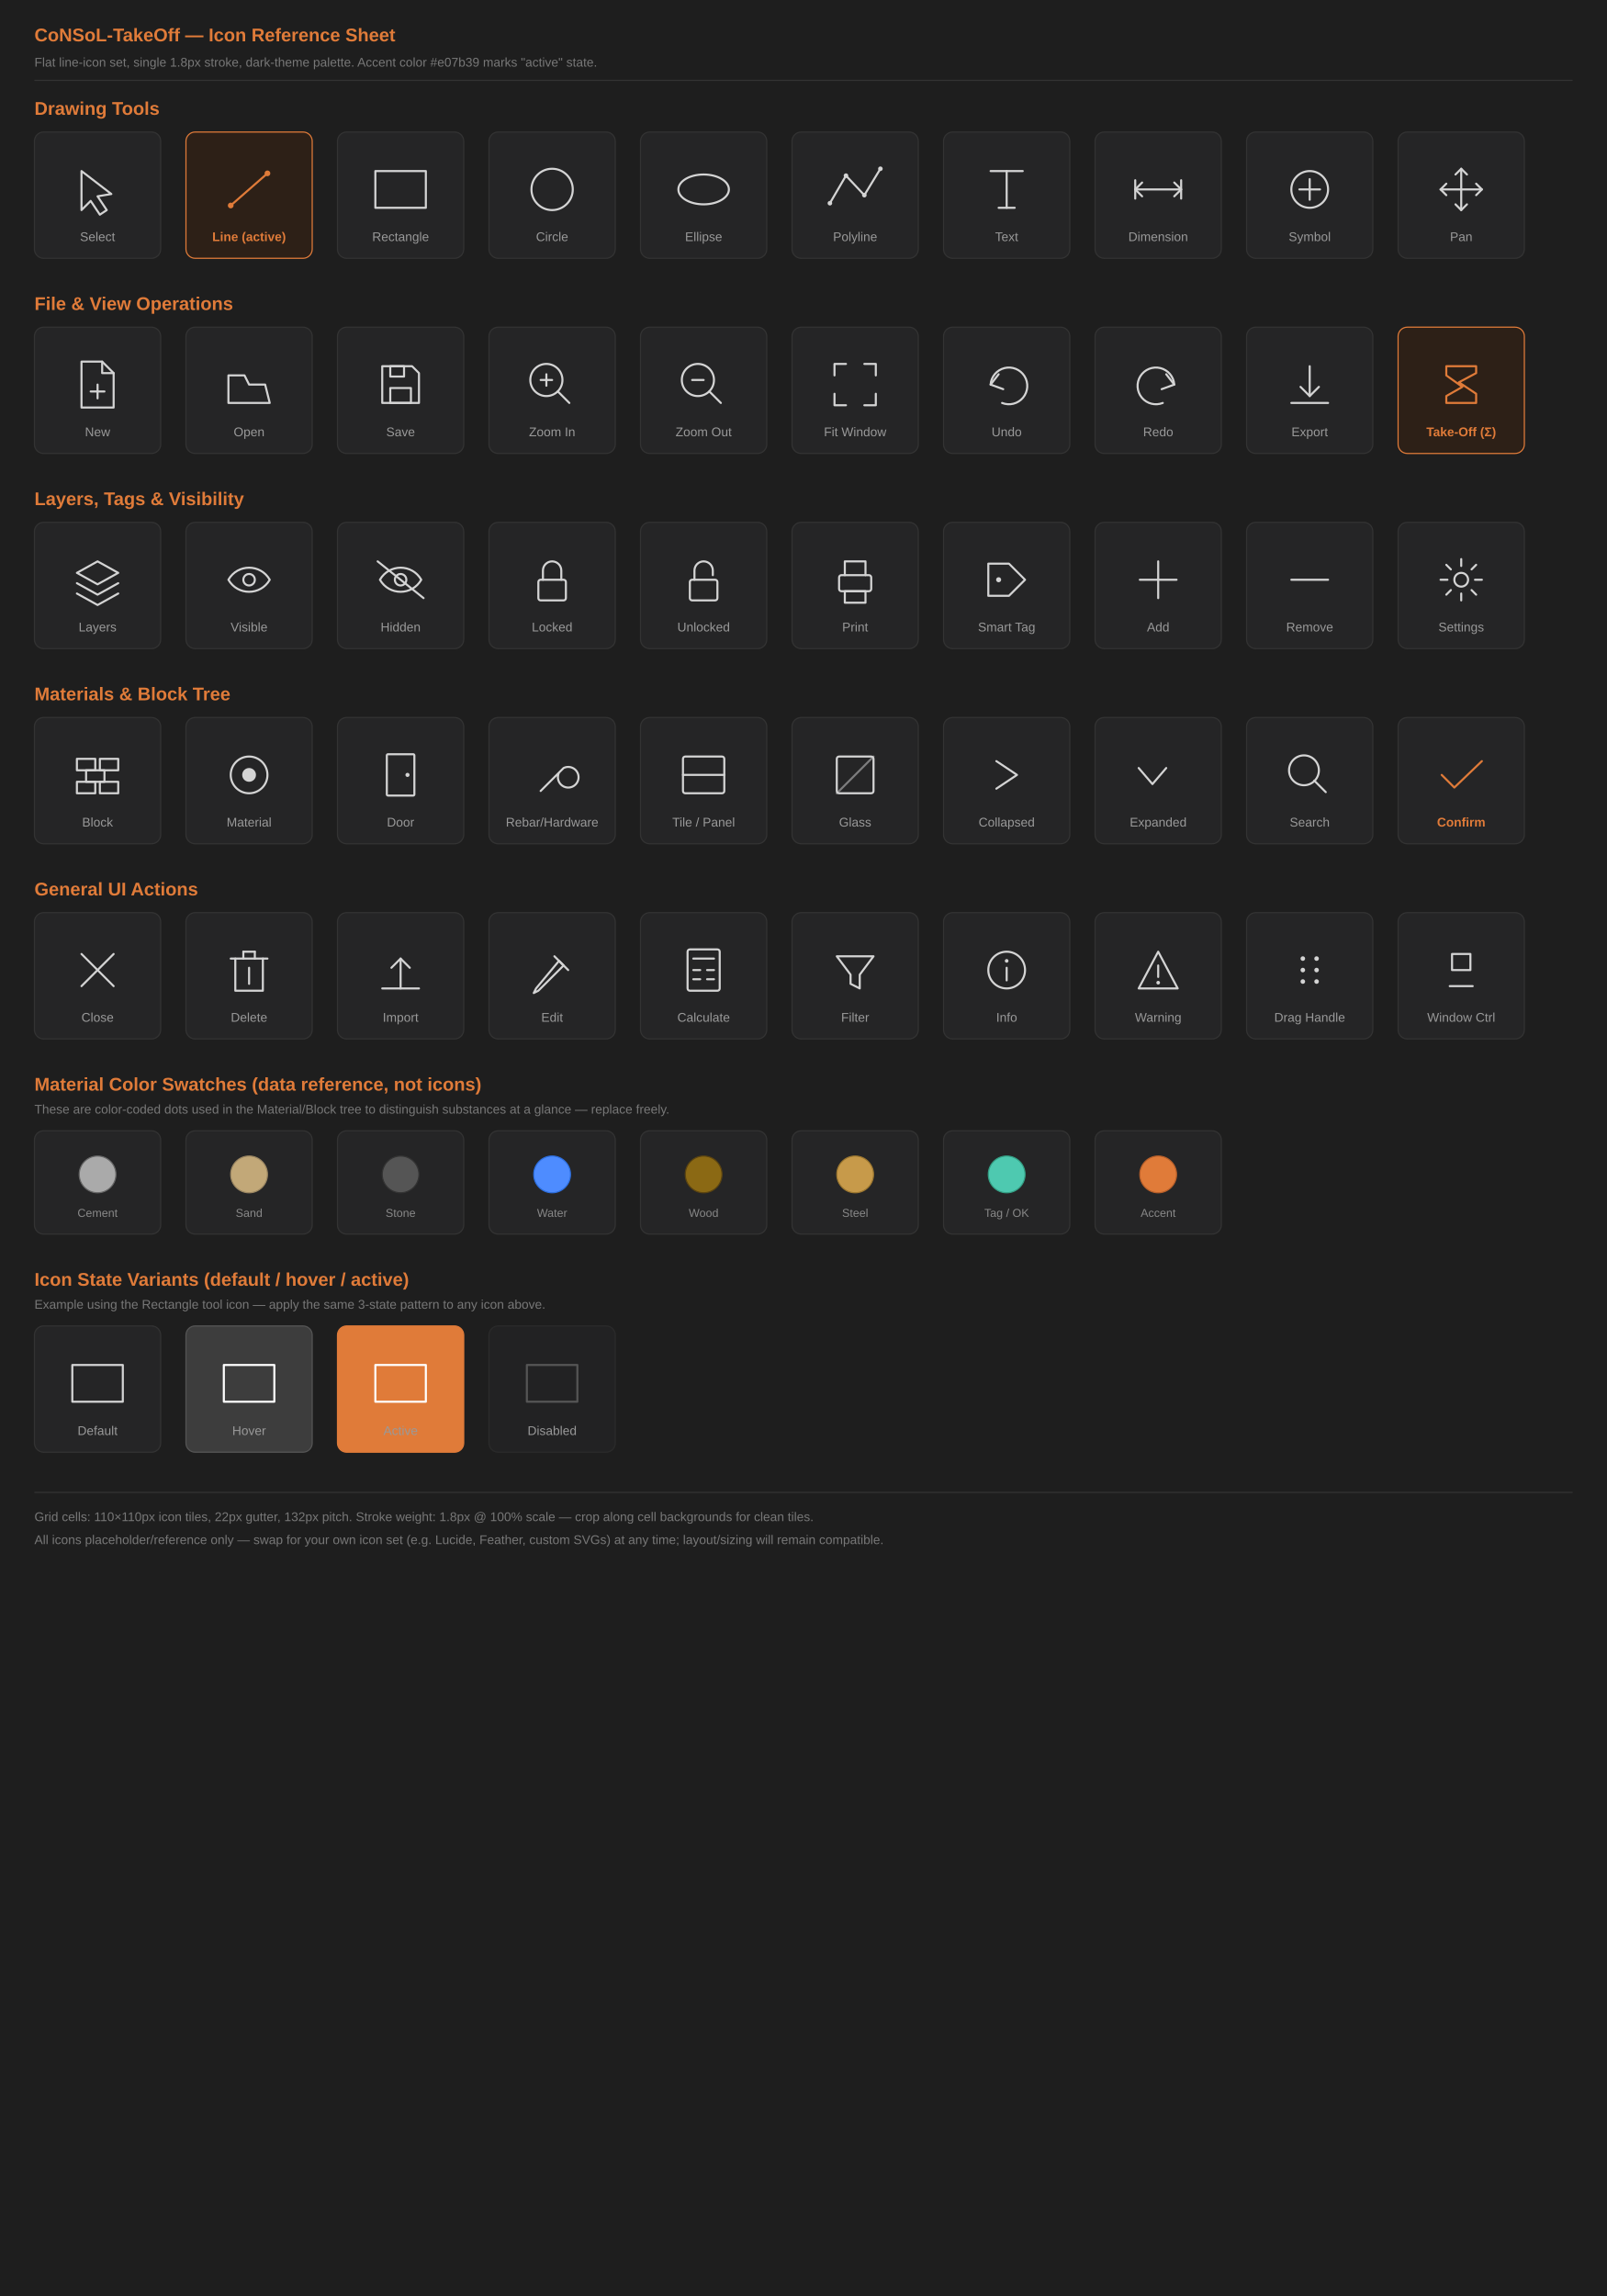
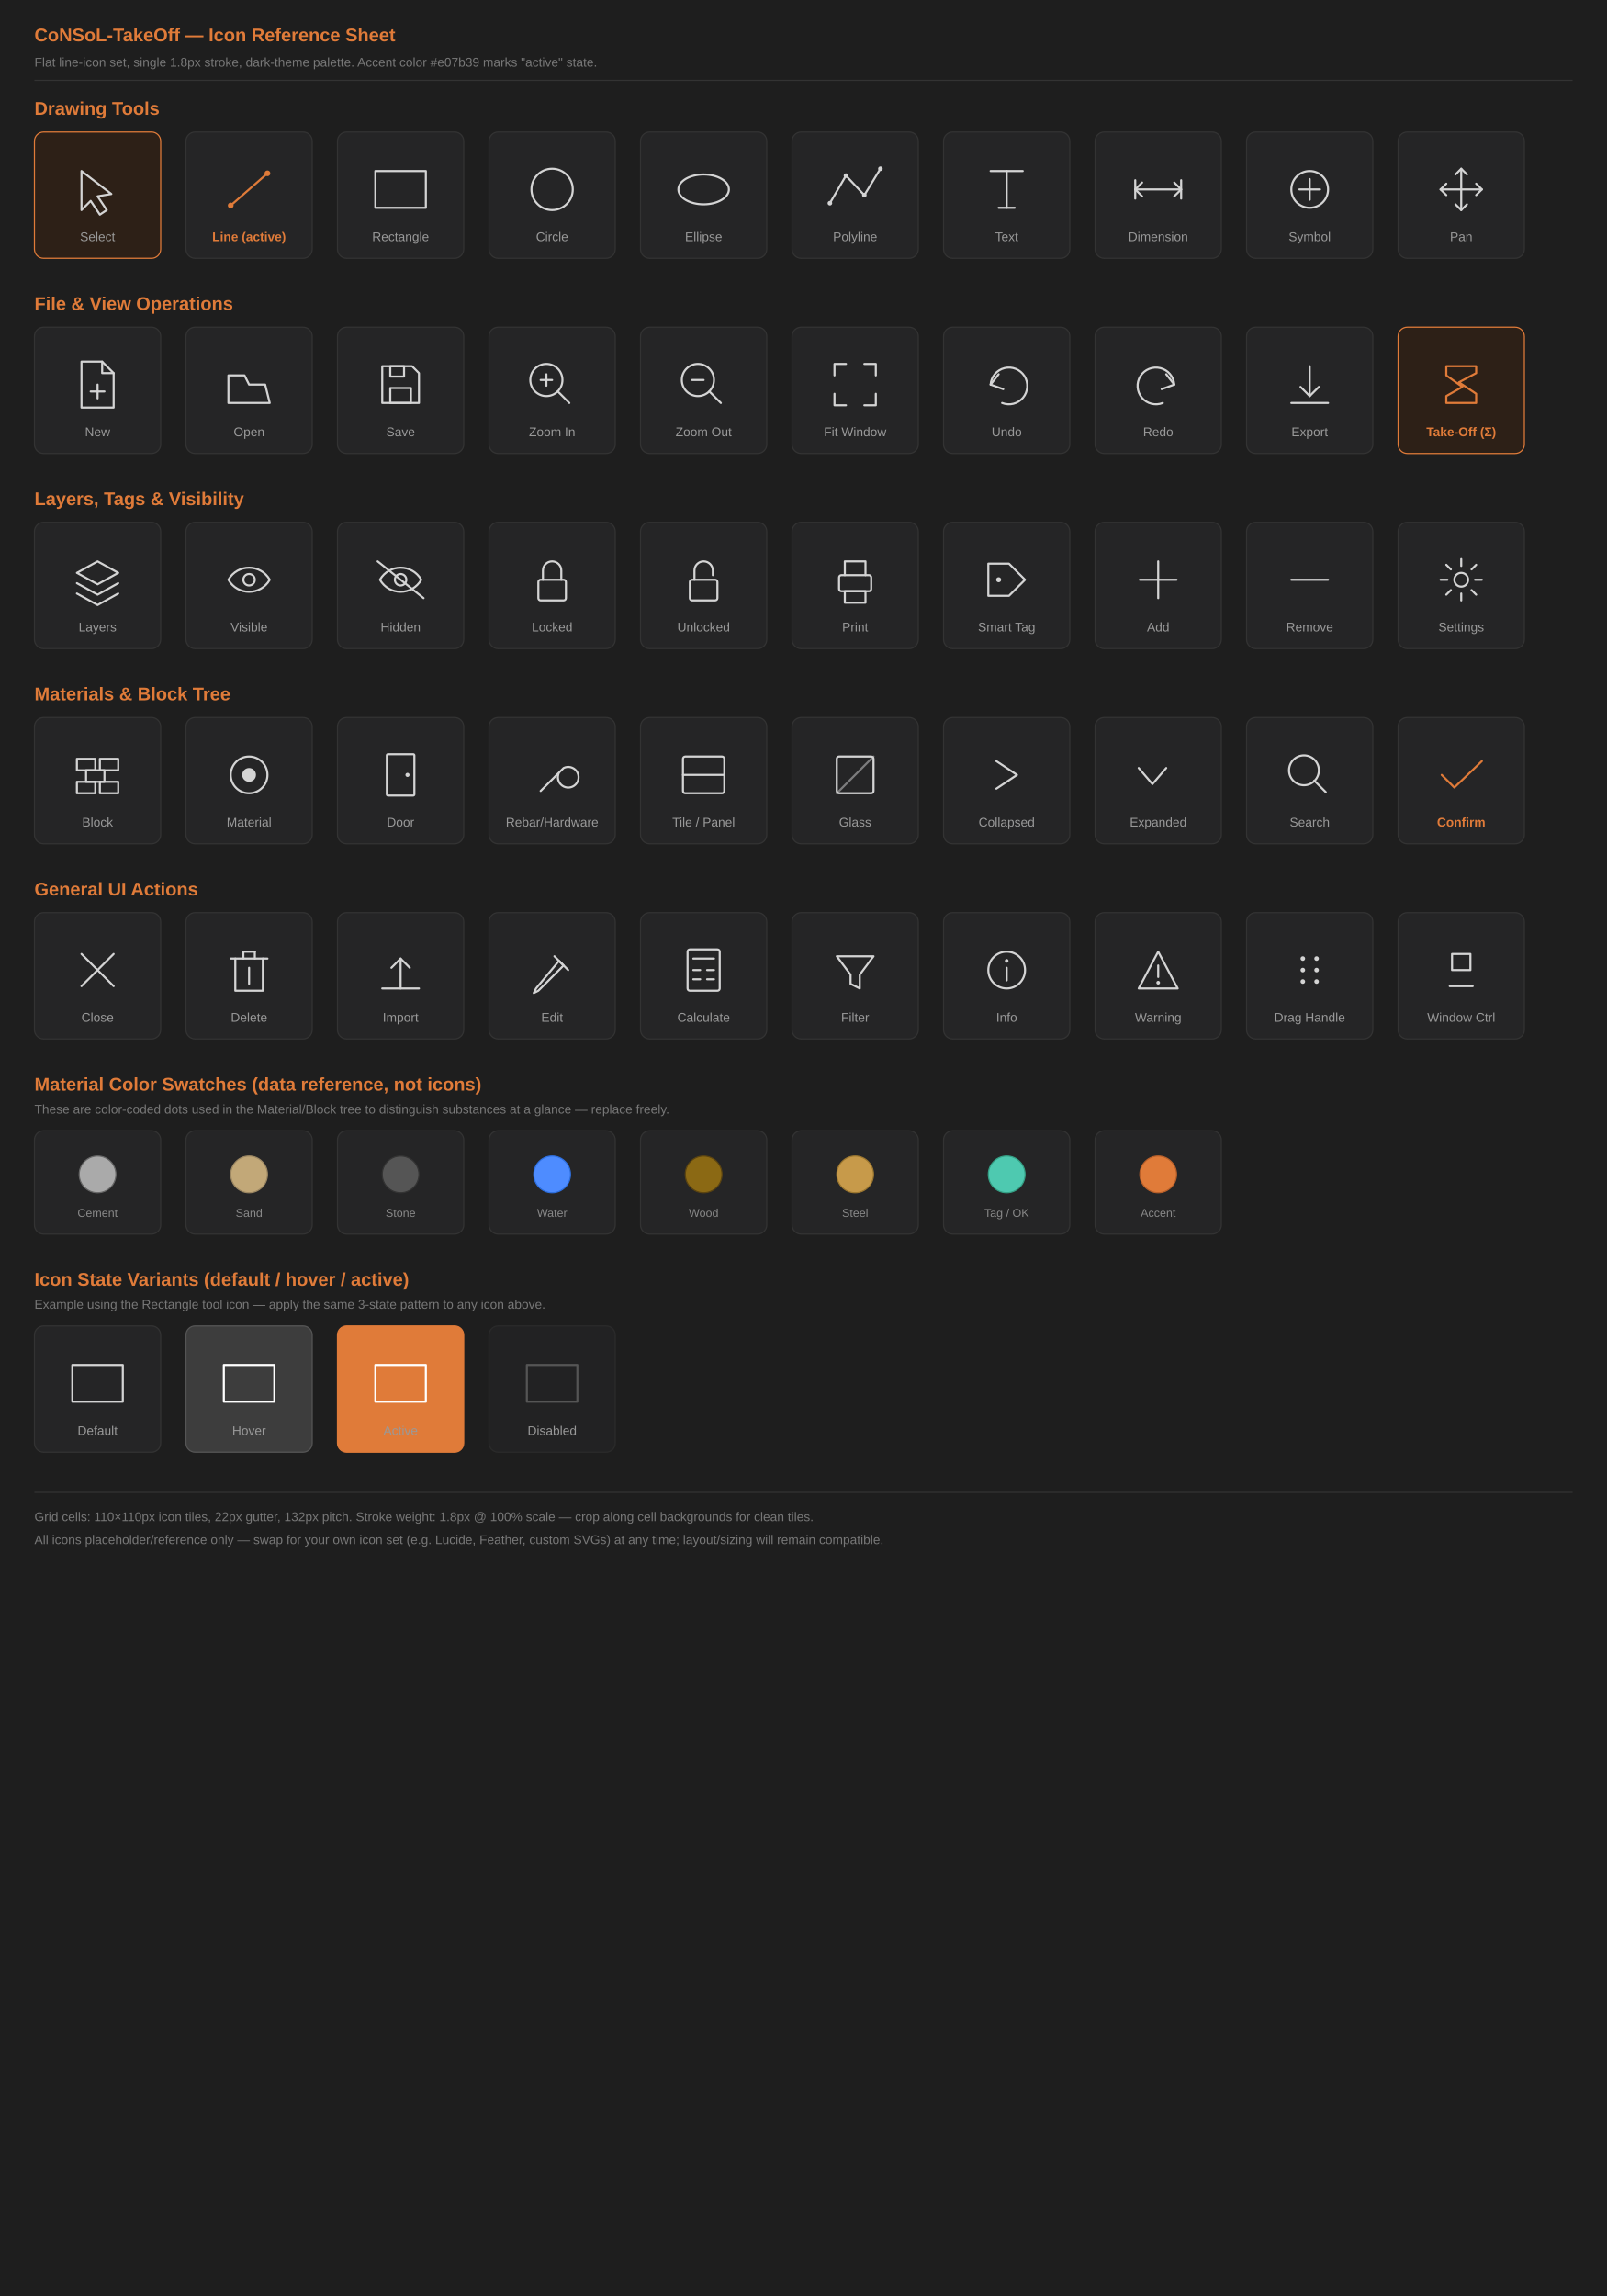
<svg xmlns="http://www.w3.org/2000/svg" width="1400" height="2000" viewBox="0 0 1400 2000">
  <defs>
    <style>
      .bg { fill: #1e1e1e; }
      .cell-bg { fill: #252526; stroke: #333; stroke-width: 1; }
      .cell-bg.active { fill: #2d2017; stroke: #e07b39; }
      .icon-stroke { fill: none; stroke: #d4d4d4; stroke-width: 1.8; stroke-linecap: round; stroke-linejoin: round; }
      .icon-stroke-accent { fill: none; stroke: #e07b39; stroke-width: 1.8; stroke-linecap: round; stroke-linejoin: round; }
      .icon-fill { fill: #d4d4d4; }
      .icon-fill-accent { fill: #e07b39; }
      .label { fill: #999; font-family: 'Segoe UI', Arial, sans-serif; font-size: 11px; text-anchor: middle; }
      .label-accent { fill: #e07b39; font-family: 'Segoe UI', Arial, sans-serif; font-size: 11px; text-anchor: middle; font-weight: 600; }
      .section-title { fill: #e07b39; font-family: 'Segoe UI', Arial, sans-serif; font-size: 16px; font-weight: 700; }
      .section-sub { fill: #777; font-family: 'Segoe UI', Arial, sans-serif; font-size: 11px; }
      .swatch-label { fill: #888; font-family: 'Segoe UI', Arial, sans-serif; font-size: 10px; text-anchor: middle; }
    </style>
  </defs>
  <rect class="bg" width="1400" height="2000" />
  <text x="30" y="36" class="section-title" font-size="22">CoNSoL-TakeOff — Icon Reference Sheet</text>
  <text x="30" y="58" class="section-sub">Flat line-icon set, single 1.8px stroke, dark-theme palette. Accent color #e07b39 marks "active" state.</text>
  <line x1="30" y1="70" x2="1370" y2="70" stroke="#333" stroke-width="1" />
  <text x="30" y="100" class="section-title">Drawing Tools</text>
  <g transform="translate(30,115)">
-     <rect class="cell-bg" width="110" height="110" rx="8" />
+     <rect class="cell-bg active" width="110" height="110" rx="8" />
    <g transform="translate(55,50)">
      <path class="icon-stroke" d="M -14,-16 L 12,4 L 0,6 L 8,18 L 2,22 L -6,10 L -14,18 Z" />
    </g>
    <text x="55" y="95" class="label">Select</text>
  </g>
  <g transform="translate(162,115)">
-     <rect class="cell-bg active" width="110" height="110" rx="8" />
+     <rect class="cell-bg" width="110" height="110" rx="8" />
    <g transform="translate(55,50)">
      <line class="icon-stroke-accent" x1="-16" y1="14" x2="16" y2="-14" />
      <circle class="icon-fill-accent" cx="-16" cy="14" r="2.5" />
      <circle class="icon-fill-accent" cx="16" cy="-14" r="2.5" />
    </g>
    <text x="55" y="95" class="label-accent">Line (active)</text>
  </g>
  <g transform="translate(294,115)">
    <rect class="cell-bg" width="110" height="110" rx="8" />
    <rect class="icon-stroke" x="33" y="34" width="44" height="32" />
    <text x="55" y="95" class="label">Rectangle</text>
  </g>
  <g transform="translate(426,115)">
    <rect class="cell-bg" width="110" height="110" rx="8" />
    <circle class="icon-stroke" cx="55" cy="50" r="18" />
    <text x="55" y="95" class="label">Circle</text>
  </g>
  <g transform="translate(558,115)">
    <rect class="cell-bg" width="110" height="110" rx="8" />
    <ellipse class="icon-stroke" cx="55" cy="50" rx="22" ry="13" />
    <text x="55" y="95" class="label">Ellipse</text>
  </g>
  <g transform="translate(690,115)">
    <rect class="cell-bg" width="110" height="110" rx="8" />
    <polyline class="icon-stroke" points="33,62 47,38 63,55 77,32" />
    <circle class="icon-fill" cx="33" cy="62" r="2" />
    <circle class="icon-fill" cx="47" cy="38" r="2" />
    <circle class="icon-fill" cx="63" cy="55" r="2" />
    <circle class="icon-fill" cx="77" cy="32" r="2" />
    <text x="55" y="95" class="label">Polyline</text>
  </g>
  <g transform="translate(822,115)">
    <rect class="cell-bg" width="110" height="110" rx="8" />
    <g transform="translate(55,50)">
      <line class="icon-stroke" x1="-14" y1="-16" x2="14" y2="-16" />
      <line class="icon-stroke" x1="0" y1="-16" x2="0" y2="16" />
      <line class="icon-stroke" x1="-7" y1="16" x2="7" y2="16" />
    </g>
    <text x="55" y="95" class="label">Text</text>
  </g>
  <g transform="translate(954,115)">
    <rect class="cell-bg" width="110" height="110" rx="8" />
    <g transform="translate(55,50)">
      <line class="icon-stroke" x1="-20" y1="0" x2="20" y2="0" />
      <polyline class="icon-stroke" points="-14,-6 -20,0 -14,6" />
      <polyline class="icon-stroke" points="14,-6 20,0 14,6" />
      <line class="icon-stroke" x1="-20" y1="-8" x2="-20" y2="8" />
      <line class="icon-stroke" x1="20" y1="-8" x2="20" y2="8" />
    </g>
    <text x="55" y="95" class="label">Dimension</text>
  </g>
  <g transform="translate(1086,115)">
    <rect class="cell-bg" width="110" height="110" rx="8" />
    <g transform="translate(55,50)">
      <circle class="icon-stroke" cx="0" cy="0" r="16" />
      <line class="icon-stroke" x1="0" y1="-9" x2="0" y2="9" />
      <line class="icon-stroke" x1="-9" y1="0" x2="9" y2="0" />
    </g>
    <text x="55" y="95" class="label">Symbol</text>
  </g>
  <g transform="translate(1218,115)">
    <rect class="cell-bg" width="110" height="110" rx="8" />
    <g transform="translate(55,50)">
      <line class="icon-stroke" x1="0" y1="-18" x2="0" y2="18" />
      <line class="icon-stroke" x1="-18" y1="0" x2="18" y2="0" />
      <polyline class="icon-stroke" points="-5,-13 0,-18 5,-13" />
      <polyline class="icon-stroke" points="-5,13 0,18 5,13" />
      <polyline class="icon-stroke" points="-13,-5 -18,0 -13,5" />
      <polyline class="icon-stroke" points="13,-5 18,0 13,5" />
    </g>
    <text x="55" y="95" class="label">Pan</text>
  </g>
  <text x="30" y="270" class="section-title">File &amp; View Operations</text>
  <g transform="translate(30,285)">
    <rect class="cell-bg" width="110" height="110" rx="8" />
    <g transform="translate(55,50)">
      <path class="icon-stroke" d="M -14,-20 L 4,-20 L 14,-10 L 14,20 L -14,20 Z" />
      <polyline class="icon-stroke" points="4,-20 4,-10 14,-10" />
      <line class="icon-stroke" x1="-6" y1="6" x2="6" y2="6" />
      <line class="icon-stroke" x1="0" y1="0" x2="0" y2="12" />
    </g>
    <text x="55" y="95" class="label">New</text>
  </g>
  <g transform="translate(162,285)">
    <rect class="cell-bg" width="110" height="110" rx="8" />
    <g transform="translate(55,52)">
      <path class="icon-stroke" d="M -18,-10 L -18,14 L 18,14 L 14,-2 L 0,-2 L -4,-10 Z" />
    </g>
    <text x="55" y="95" class="label">Open</text>
  </g>
  <g transform="translate(294,285)">
    <rect class="cell-bg" width="110" height="110" rx="8" />
    <g transform="translate(55,50)">
      <path class="icon-stroke" d="M -16,-16 L 10,-16 L 16,-10 L 16,16 L -16,16 Z" />
      <rect class="icon-stroke" x="-9" y="-16" width="12" height="9" />
      <rect class="icon-stroke" x="-9" y="3" width="18" height="13" />
    </g>
    <text x="55" y="95" class="label">Save</text>
  </g>
  <g transform="translate(426,285)">
    <rect class="cell-bg" width="110" height="110" rx="8" />
    <g transform="translate(50,46)">
      <circle class="icon-stroke" cx="0" cy="0" r="14" />
      <line class="icon-stroke" x1="10" y1="10" x2="20" y2="20" />
      <line class="icon-stroke" x1="-5" y1="0" x2="5" y2="0" />
      <line class="icon-stroke" x1="0" y1="-5" x2="0" y2="5" />
    </g>
    <text x="55" y="95" class="label">Zoom In</text>
  </g>
  <g transform="translate(558,285)">
    <rect class="cell-bg" width="110" height="110" rx="8" />
    <g transform="translate(50,46)">
      <circle class="icon-stroke" cx="0" cy="0" r="14" />
      <line class="icon-stroke" x1="10" y1="10" x2="20" y2="20" />
      <line class="icon-stroke" x1="-5" y1="0" x2="5" y2="0" />
    </g>
    <text x="55" y="95" class="label">Zoom Out</text>
  </g>
  <g transform="translate(690,285)">
    <rect class="cell-bg" width="110" height="110" rx="8" />
    <g transform="translate(55,50)">
      <polyline class="icon-stroke" points="-18,-8 -18,-18 -8,-18" />
      <polyline class="icon-stroke" points="8,-18 18,-18 18,-8" />
      <polyline class="icon-stroke" points="18,8 18,18 8,18" />
      <polyline class="icon-stroke" points="-8,18 -18,18 -18,8" />
    </g>
    <text x="55" y="95" class="label">Fit Window</text>
  </g>
  <g transform="translate(822,285)">
    <rect class="cell-bg" width="110" height="110" rx="8" />
    <g transform="translate(55,50)">
      <path class="icon-stroke" d="M -14,0 A 16,16 0 1 1 -4,16" />
      <polyline class="icon-stroke" points="-7,-9 -14,0 -3,4" />
    </g>
    <text x="55" y="95" class="label">Undo</text>
  </g>
  <g transform="translate(954,285)">
    <rect class="cell-bg" width="110" height="110" rx="8" />
    <g transform="translate(55,50)">
      <path class="icon-stroke" d="M 14,0 A 16,16 0 1 0 4,16" />
      <polyline class="icon-stroke" points="7,-9 14,0 3,4" />
    </g>
    <text x="55" y="95" class="label">Redo</text>
  </g>
  <g transform="translate(1086,285)">
    <rect class="cell-bg" width="110" height="110" rx="8" />
    <g transform="translate(55,50)">
      <line class="icon-stroke" x1="0" y1="-16" x2="0" y2="10" />
      <polyline class="icon-stroke" points="-8,2 0,10 8,2" />
      <line class="icon-stroke" x1="-16" y1="16" x2="16" y2="16" />
    </g>
    <text x="55" y="95" class="label">Export</text>
  </g>
  <g transform="translate(1218,285)">
    <rect class="cell-bg active" width="110" height="110" rx="8" />
    <g transform="translate(55,50)">
      <path class="icon-stroke-accent" d="M -13,-16 L 13,-16 L 13,-10 L -2,-2 L 13,8 L 13,16 L -13,16 L -13,10 L 1,2 L -13,-8 Z" />
    </g>
    <text x="55" y="95" class="label-accent">Take-Off (Σ)</text>
  </g>
  <text x="30" y="440" class="section-title">Layers, Tags &amp; Visibility</text>
  <g transform="translate(30,455)">
    <rect class="cell-bg" width="110" height="110" rx="8" />
    <g transform="translate(55,50)">
      <polygon class="icon-stroke" points="0,-16 18,-6 0,4 -18,-6" />
      <polyline class="icon-stroke" points="-18,3 0,13 18,3" />
      <polyline class="icon-stroke" points="-18,12 0,22 18,12" />
    </g>
    <text x="55" y="95" class="label">Layers</text>
  </g>
  <g transform="translate(162,455)">
    <rect class="cell-bg" width="110" height="110" rx="8" />
    <g transform="translate(55,50)">
      <path class="icon-stroke" d="M -18,0 C -10,-14 10,-14 18,0 C 10,14 -10,14 -18,0 Z" />
      <circle class="icon-stroke" cx="0" cy="0" r="5" />
    </g>
    <text x="55" y="95" class="label">Visible</text>
  </g>
  <g transform="translate(294,455)">
    <rect class="cell-bg" width="110" height="110" rx="8" />
    <g transform="translate(55,50)">
      <path class="icon-stroke" d="M -18,0 C -10,-14 10,-14 18,0 C 10,14 -10,14 -18,0 Z" />
      <circle class="icon-stroke" cx="0" cy="0" r="5" />
      <line class="icon-stroke" x1="-20" y1="-16" x2="20" y2="16" />
    </g>
    <text x="55" y="95" class="label">Hidden</text>
  </g>
  <g transform="translate(426,455)">
    <rect class="cell-bg" width="110" height="110" rx="8" />
    <g transform="translate(55,50)">
      <rect class="icon-stroke" x="-12" y="0" width="24" height="18" rx="2" />
      <path class="icon-stroke" d="M -8,0 L -8,-8 A 8,8 0 0 1 8,-8 L 8,0" />
    </g>
    <text x="55" y="95" class="label">Locked</text>
  </g>
  <g transform="translate(558,455)">
    <rect class="cell-bg" width="110" height="110" rx="8" />
    <g transform="translate(55,50)">
      <rect class="icon-stroke" x="-12" y="0" width="24" height="18" rx="2" />
      <path class="icon-stroke" d="M -8,0 L -8,-8 A 8,8 0 0 1 8,-8 L 8,-4" />
    </g>
    <text x="55" y="95" class="label">Unlocked</text>
  </g>
  <g transform="translate(690,455)">
    <rect class="cell-bg" width="110" height="110" rx="8" />
    <g transform="translate(55,50)">
      <rect class="icon-stroke" x="-14" y="-4" width="28" height="14" rx="2" />
      <polyline class="icon-stroke" points="-9,-4 -9,-16 9,-16 9,-4" />
      <rect class="icon-stroke" x="-9" y="10" width="18" height="10" />
    </g>
    <text x="55" y="95" class="label">Print</text>
  </g>
  <g transform="translate(822,455)">
    <rect class="cell-bg" width="110" height="110" rx="8" />
    <g transform="translate(53,50)">
      <path class="icon-stroke" d="M -14,-14 L 4,-14 L 18,0 L 4,14 L -14,14 Z" />
      <circle class="icon-fill" cx="-5" cy="0" r="2.2" />
    </g>
    <text x="55" y="95" class="label">Smart Tag</text>
  </g>
  <g transform="translate(954,455)">
    <rect class="cell-bg" width="110" height="110" rx="8" />
    <g transform="translate(55,50)">
      <line class="icon-stroke" x1="0" y1="-16" x2="0" y2="16" />
      <line class="icon-stroke" x1="-16" y1="0" x2="16" y2="0" />
    </g>
    <text x="55" y="95" class="label">Add</text>
  </g>
  <g transform="translate(1086,455)">
    <rect class="cell-bg" width="110" height="110" rx="8" />
    <g transform="translate(55,50)">
      <line class="icon-stroke" x1="-16" y1="0" x2="16" y2="0" />
    </g>
    <text x="55" y="95" class="label">Remove</text>
  </g>
  <g transform="translate(1218,455)">
    <rect class="cell-bg" width="110" height="110" rx="8" />
    <g transform="translate(55,50)">
      <circle class="icon-stroke" cx="0" cy="0" r="6" />
      <g class="icon-stroke">
        <line x1="0" y1="-18" x2="0" y2="-12" />
        <line x1="0" y1="12" x2="0" y2="18" />
        <line x1="-18" y1="0" x2="-12" y2="0" />
        <line x1="12" y1="0" x2="18" y2="0" />
        <line x1="-13" y1="-13" x2="-9" y2="-9" />
        <line x1="9" y1="9" x2="13" y2="13" />
        <line x1="13" y1="-13" x2="9" y2="-9" />
        <line x1="-9" y1="9" x2="-13" y2="13" />
      </g>
    </g>
    <text x="55" y="95" class="label">Settings</text>
  </g>
  <text x="30" y="610" class="section-title">Materials &amp; Block Tree</text>
  <g transform="translate(30,625)">
    <rect class="cell-bg" width="110" height="110" rx="8" />
    <g transform="translate(55,50)">
      <rect class="icon-stroke" x="-18" y="-14" width="16" height="10" />
      <rect class="icon-stroke" x="2" y="-14" width="16" height="10" />
      <rect class="icon-stroke" x="-10" y="-4" width="16" height="10" />
      <rect class="icon-stroke" x="-18" y="6" width="16" height="10" />
      <rect class="icon-stroke" x="2" y="6" width="16" height="10" />
    </g>
    <text x="55" y="95" class="label">Block</text>
  </g>
  <g transform="translate(162,625)">
    <rect class="cell-bg" width="110" height="110" rx="8" />
    <g transform="translate(55,50)">
      <circle class="icon-stroke" cx="0" cy="0" r="16" />
      <circle class="icon-fill" cx="0" cy="0" r="6" />
    </g>
    <text x="55" y="95" class="label">Material</text>
  </g>
  <g transform="translate(294,625)">
    <rect class="cell-bg" width="110" height="110" rx="8" />
    <g transform="translate(55,52)">
      <rect class="icon-stroke" x="-12" y="-20" width="24" height="36" rx="1" />
      <circle class="icon-fill" cx="6" cy="-2" r="1.8" />
    </g>
    <text x="55" y="95" class="label">Door</text>
  </g>
  <g transform="translate(426,625)">
    <rect class="cell-bg" width="110" height="110" rx="8" />
    <g transform="translate(55,50)">
      <path class="icon-stroke" d="M -10,14 L 6,-2 A 9,9 0 1 0 10,-6 L -6,10 Z" />
    </g>
    <text x="55" y="95" class="label">Rebar/Hardware</text>
  </g>
  <g transform="translate(558,625)">
    <rect class="cell-bg" width="110" height="110" rx="8" />
    <rect class="icon-stroke" x="37" y="34" width="36" height="32" rx="2" />
    <line class="icon-stroke" x1="37" y1="50" x2="73" y2="50" />
    <text x="55" y="95" class="label">Tile / Panel</text>
  </g>
  <g transform="translate(690,625)">
    <rect class="cell-bg" width="110" height="110" rx="8" />
    <g transform="translate(55,50)">
      <rect class="icon-stroke" x="-16" y="-16" width="32" height="32" rx="2" />
      <line class="icon-stroke" x1="-16" y1="16" x2="16" y2="-16" stroke-width="1.2" opacity="0.5" />
    </g>
    <text x="55" y="95" class="label">Glass</text>
  </g>
  <g transform="translate(822,625)">
    <rect class="cell-bg" width="110" height="110" rx="8" />
    <polyline class="icon-stroke" points="46,38 64,50 46,62" />
    <text x="55" y="95" class="label">Collapsed</text>
  </g>
  <g transform="translate(954,625)">
    <rect class="cell-bg" width="110" height="110" rx="8" />
    <polyline class="icon-stroke" points="38,44 50,58 62,44" />
    <text x="55" y="95" class="label">Expanded</text>
  </g>
  <g transform="translate(1086,625)">
    <rect class="cell-bg" width="110" height="110" rx="8" />
    <g transform="translate(50,46)">
      <circle class="icon-stroke" cx="0" cy="0" r="13" />
      <line class="icon-stroke" x1="9" y1="9" x2="19" y2="19" />
    </g>
    <text x="55" y="95" class="label">Search</text>
  </g>
  <g transform="translate(1218,625)">
    <rect class="cell-bg" width="110" height="110" rx="8" />
    <polyline class="icon-stroke-accent" points="38,50 49,61 73,38" />
    <text x="55" y="95" class="label-accent">Confirm</text>
  </g>
  <text x="30" y="780" class="section-title">General UI Actions</text>
  <g transform="translate(30,795)">
    <rect class="cell-bg" width="110" height="110" rx="8" />
    <g transform="translate(55,50)">
      <line class="icon-stroke" x1="-14" y1="-14" x2="14" y2="14" />
      <line class="icon-stroke" x1="14" y1="-14" x2="-14" y2="14" />
    </g>
    <text x="55" y="95" class="label">Close</text>
  </g>
  <g transform="translate(162,795)">
    <rect class="cell-bg" width="110" height="110" rx="8" />
    <g transform="translate(55,52)">
      <polyline class="icon-stroke" points="-12,-12 -12,16 12,16 12,-12" />
      <line class="icon-stroke" x1="-16" y1="-12" x2="16" y2="-12" />
      <line class="icon-stroke" x1="-5" y1="-12" x2="-5" y2="-18" />
      <line class="icon-stroke" x1="5" y1="-12" x2="5" y2="-18" />
      <line class="icon-stroke" x1="-5" y1="-18" x2="5" y2="-18" />
      <line class="icon-stroke" x1="0" y1="-4" x2="0" y2="10" />
    </g>
    <text x="55" y="95" class="label">Delete</text>
  </g>
  <g transform="translate(294,795)">
    <rect class="cell-bg" width="110" height="110" rx="8" />
    <g transform="translate(55,50)">
      <line class="icon-stroke" x1="0" y1="16" x2="0" y2="-10" />
      <polyline class="icon-stroke" points="-8,-2 0,-10 8,-2" />
      <line class="icon-stroke" x1="-16" y1="16" x2="16" y2="16" />
    </g>
    <text x="55" y="95" class="label">Import</text>
  </g>
  <g transform="translate(426,795)">
    <rect class="cell-bg" width="110" height="110" rx="8" />
    <g transform="translate(55,52)">
      <path class="icon-stroke" d="M -14,14 L -16,18 L -12,16 L 10,-6 L 6,-10 Z" />
      <line class="icon-stroke" x1="2" y1="-14" x2="14" y2="-2" />
    </g>
    <text x="55" y="95" class="label">Edit</text>
  </g>
  <g transform="translate(558,795)">
    <rect class="cell-bg" width="110" height="110" rx="8" />
    <g transform="translate(55,50)">
      <rect class="icon-stroke" x="-14" y="-18" width="28" height="36" rx="2" />
      <line class="icon-stroke" x1="-9" y1="-10" x2="9" y2="-10" />
      <line class="icon-stroke" x1="-9" y1="0" x2="-3" y2="0" />
      <line class="icon-stroke" x1="3" y1="0" x2="9" y2="0" />
      <line class="icon-stroke" x1="-9" y1="8" x2="-3" y2="8" />
      <line class="icon-stroke" x1="3" y1="8" x2="9" y2="8" />
    </g>
    <text x="55" y="95" class="label">Calculate</text>
  </g>
  <g transform="translate(690,795)">
    <rect class="cell-bg" width="110" height="110" rx="8" />
    <g transform="translate(55,50)">
      <path class="icon-stroke" d="M -16,-12 L 16,-12 L 4,4 L 4,16 L -4,12 L -4,4 Z" />
    </g>
    <text x="55" y="95" class="label">Filter</text>
  </g>
  <g transform="translate(822,795)">
    <rect class="cell-bg" width="110" height="110" rx="8" />
    <g transform="translate(55,50)">
      <circle class="icon-stroke" cx="0" cy="0" r="16" />
      <line class="icon-stroke" x1="0" y1="-2" x2="0" y2="9" />
      <circle class="icon-fill" cx="0" cy="-8" r="1.6" />
    </g>
    <text x="55" y="95" class="label">Info</text>
  </g>
  <g transform="translate(954,795)">
    <rect class="cell-bg" width="110" height="110" rx="8" />
    <g transform="translate(55,52)">
      <path class="icon-stroke" d="M 0,-18 L 17,14 L -17,14 Z" />
      <line class="icon-stroke" x1="0" y1="-6" x2="0" y2="4" />
      <circle class="icon-fill" cx="0" cy="9" r="1.6" />
    </g>
    <text x="55" y="95" class="label">Warning</text>
  </g>
  <g transform="translate(1086,795)">
    <rect class="cell-bg" width="110" height="110" rx="8" />
    <g transform="translate(55,50)">
      <circle class="icon-fill" cx="-6" cy="-10" r="2" />
      <circle class="icon-fill" cx="6" cy="-10" r="2" />
      <circle class="icon-fill" cx="-6" cy="0" r="2" />
      <circle class="icon-fill" cx="6" cy="0" r="2" />
      <circle class="icon-fill" cx="-6" cy="10" r="2" />
      <circle class="icon-fill" cx="6" cy="10" r="2" />
    </g>
    <text x="55" y="95" class="label">Drag Handle</text>
  </g>
  <g transform="translate(1218,795)">
    <rect class="cell-bg" width="110" height="110" rx="8" />
    <g transform="translate(55,50)">
      <line class="icon-stroke" x1="-10" y1="14" x2="10" y2="14" />
      <rect class="icon-stroke" x="-8" y="-14" width="16" height="14" />
    </g>
    <text x="55" y="95" class="label">Window Ctrl</text>
  </g>
  <text x="30" y="950" class="section-title">Material Color Swatches (data reference, not icons)</text>
  <text x="30" y="970" class="section-sub">These are color-coded dots used in the Material/Block tree to distinguish substances at a glance — replace freely.</text>
  <g transform="translate(30,985)">
    <rect class="cell-bg" width="110" height="90" rx="8" />
    <circle cx="55" cy="38" r="16" fill="#aaaaaa" stroke="#666" stroke-width="1" />
    <text x="55" y="75" class="swatch-label">Cement</text>
  </g>
  <g transform="translate(162,985)">
    <rect class="cell-bg" width="110" height="90" rx="8" />
    <circle cx="55" cy="38" r="16" fill="#c2a878" stroke="#9c8762" stroke-width="1" />
    <text x="55" y="75" class="swatch-label">Sand</text>
  </g>
  <g transform="translate(294,985)">
    <rect class="cell-bg" width="110" height="90" rx="8" />
    <circle cx="55" cy="38" r="16" fill="#555555" stroke="#333" stroke-width="1" />
    <text x="55" y="75" class="swatch-label">Stone</text>
  </g>
  <g transform="translate(426,985)">
    <rect class="cell-bg" width="110" height="90" rx="8" />
    <circle cx="55" cy="38" r="16" fill="#4e8cff" stroke="#2d6fe0" stroke-width="1" />
    <text x="55" y="75" class="swatch-label">Water</text>
  </g>
  <g transform="translate(558,985)">
    <rect class="cell-bg" width="110" height="90" rx="8" />
    <circle cx="55" cy="38" r="16" fill="#8B6914" stroke="#5a4310" stroke-width="1" />
    <text x="55" y="75" class="swatch-label">Wood</text>
  </g>
  <g transform="translate(690,985)">
    <rect class="cell-bg" width="110" height="90" rx="8" />
    <circle cx="55" cy="38" r="16" fill="#c79a4a" stroke="#9c772f" stroke-width="1" />
    <text x="55" y="75" class="swatch-label">Steel</text>
  </g>
  <g transform="translate(822,985)">
    <rect class="cell-bg" width="110" height="90" rx="8" />
    <circle cx="55" cy="38" r="16" fill="#4ec9b0" stroke="#34a085" stroke-width="1" />
    <text x="55" y="75" class="swatch-label">Tag / OK</text>
  </g>
  <g transform="translate(954,985)">
    <rect class="cell-bg" width="110" height="90" rx="8" />
    <circle cx="55" cy="38" r="16" fill="#e07b39" stroke="#b85f29" stroke-width="1" />
    <text x="55" y="75" class="swatch-label">Accent</text>
  </g>
  <text x="30" y="1120" class="section-title">Icon State Variants (default / hover / active)</text>
  <text x="30" y="1140" class="section-sub">Example using the Rectangle tool icon — apply the same 3-state pattern to any icon above.</text>
  <g transform="translate(30,1155)">
    <rect class="cell-bg" width="110" height="110" rx="8" />
    <rect class="icon-stroke" x="33" y="34" width="44" height="32" />
    <text x="55" y="95" class="label">Default</text>
  </g>
  <g transform="translate(162,1155)">
    <rect width="110" height="110" rx="8" fill="#3d3d3d" stroke="#555" stroke-width="1" />
    <rect x="33" y="34" width="44" height="32" fill="none" stroke="#fff" stroke-width="1.8" stroke-linecap="round" stroke-linejoin="round" />
    <text x="55" y="95" class="label">Hover</text>
  </g>
  <g transform="translate(294,1155)">
    <rect width="110" height="110" rx="8" fill="#e07b39" stroke="#e07b39" stroke-width="1" />
    <rect x="33" y="34" width="44" height="32" fill="none" stroke="#ffffff" stroke-width="1.8" stroke-linecap="round" stroke-linejoin="round" />
    <text x="55" y="95" class="label">Active</text>
  </g>
  <g transform="translate(426,1155)">
    <rect class="cell-bg" width="110" height="110" rx="8" opacity="0.6" />
    <rect x="33" y="34" width="44" height="32" fill="none" stroke="#555" stroke-width="1.8" stroke-linecap="round" stroke-linejoin="round" />
    <text x="55" y="95" class="label" fill="#555">Disabled</text>
  </g>
  <line x1="30" y1="1300" x2="1370" y2="1300" stroke="#333" stroke-width="1" />
  <text x="30" y="1325" class="section-sub">Grid cells: 110×110px icon tiles, 22px gutter, 132px pitch. Stroke weight: 1.8px @ 100% scale — crop along cell backgrounds for clean tiles.</text>
  <text x="30" y="1345" class="section-sub">All icons placeholder/reference only — swap for your own icon set (e.g. Lucide, Feather, custom SVGs) at any time; layout/sizing will remain compatible.</text>
</svg>
